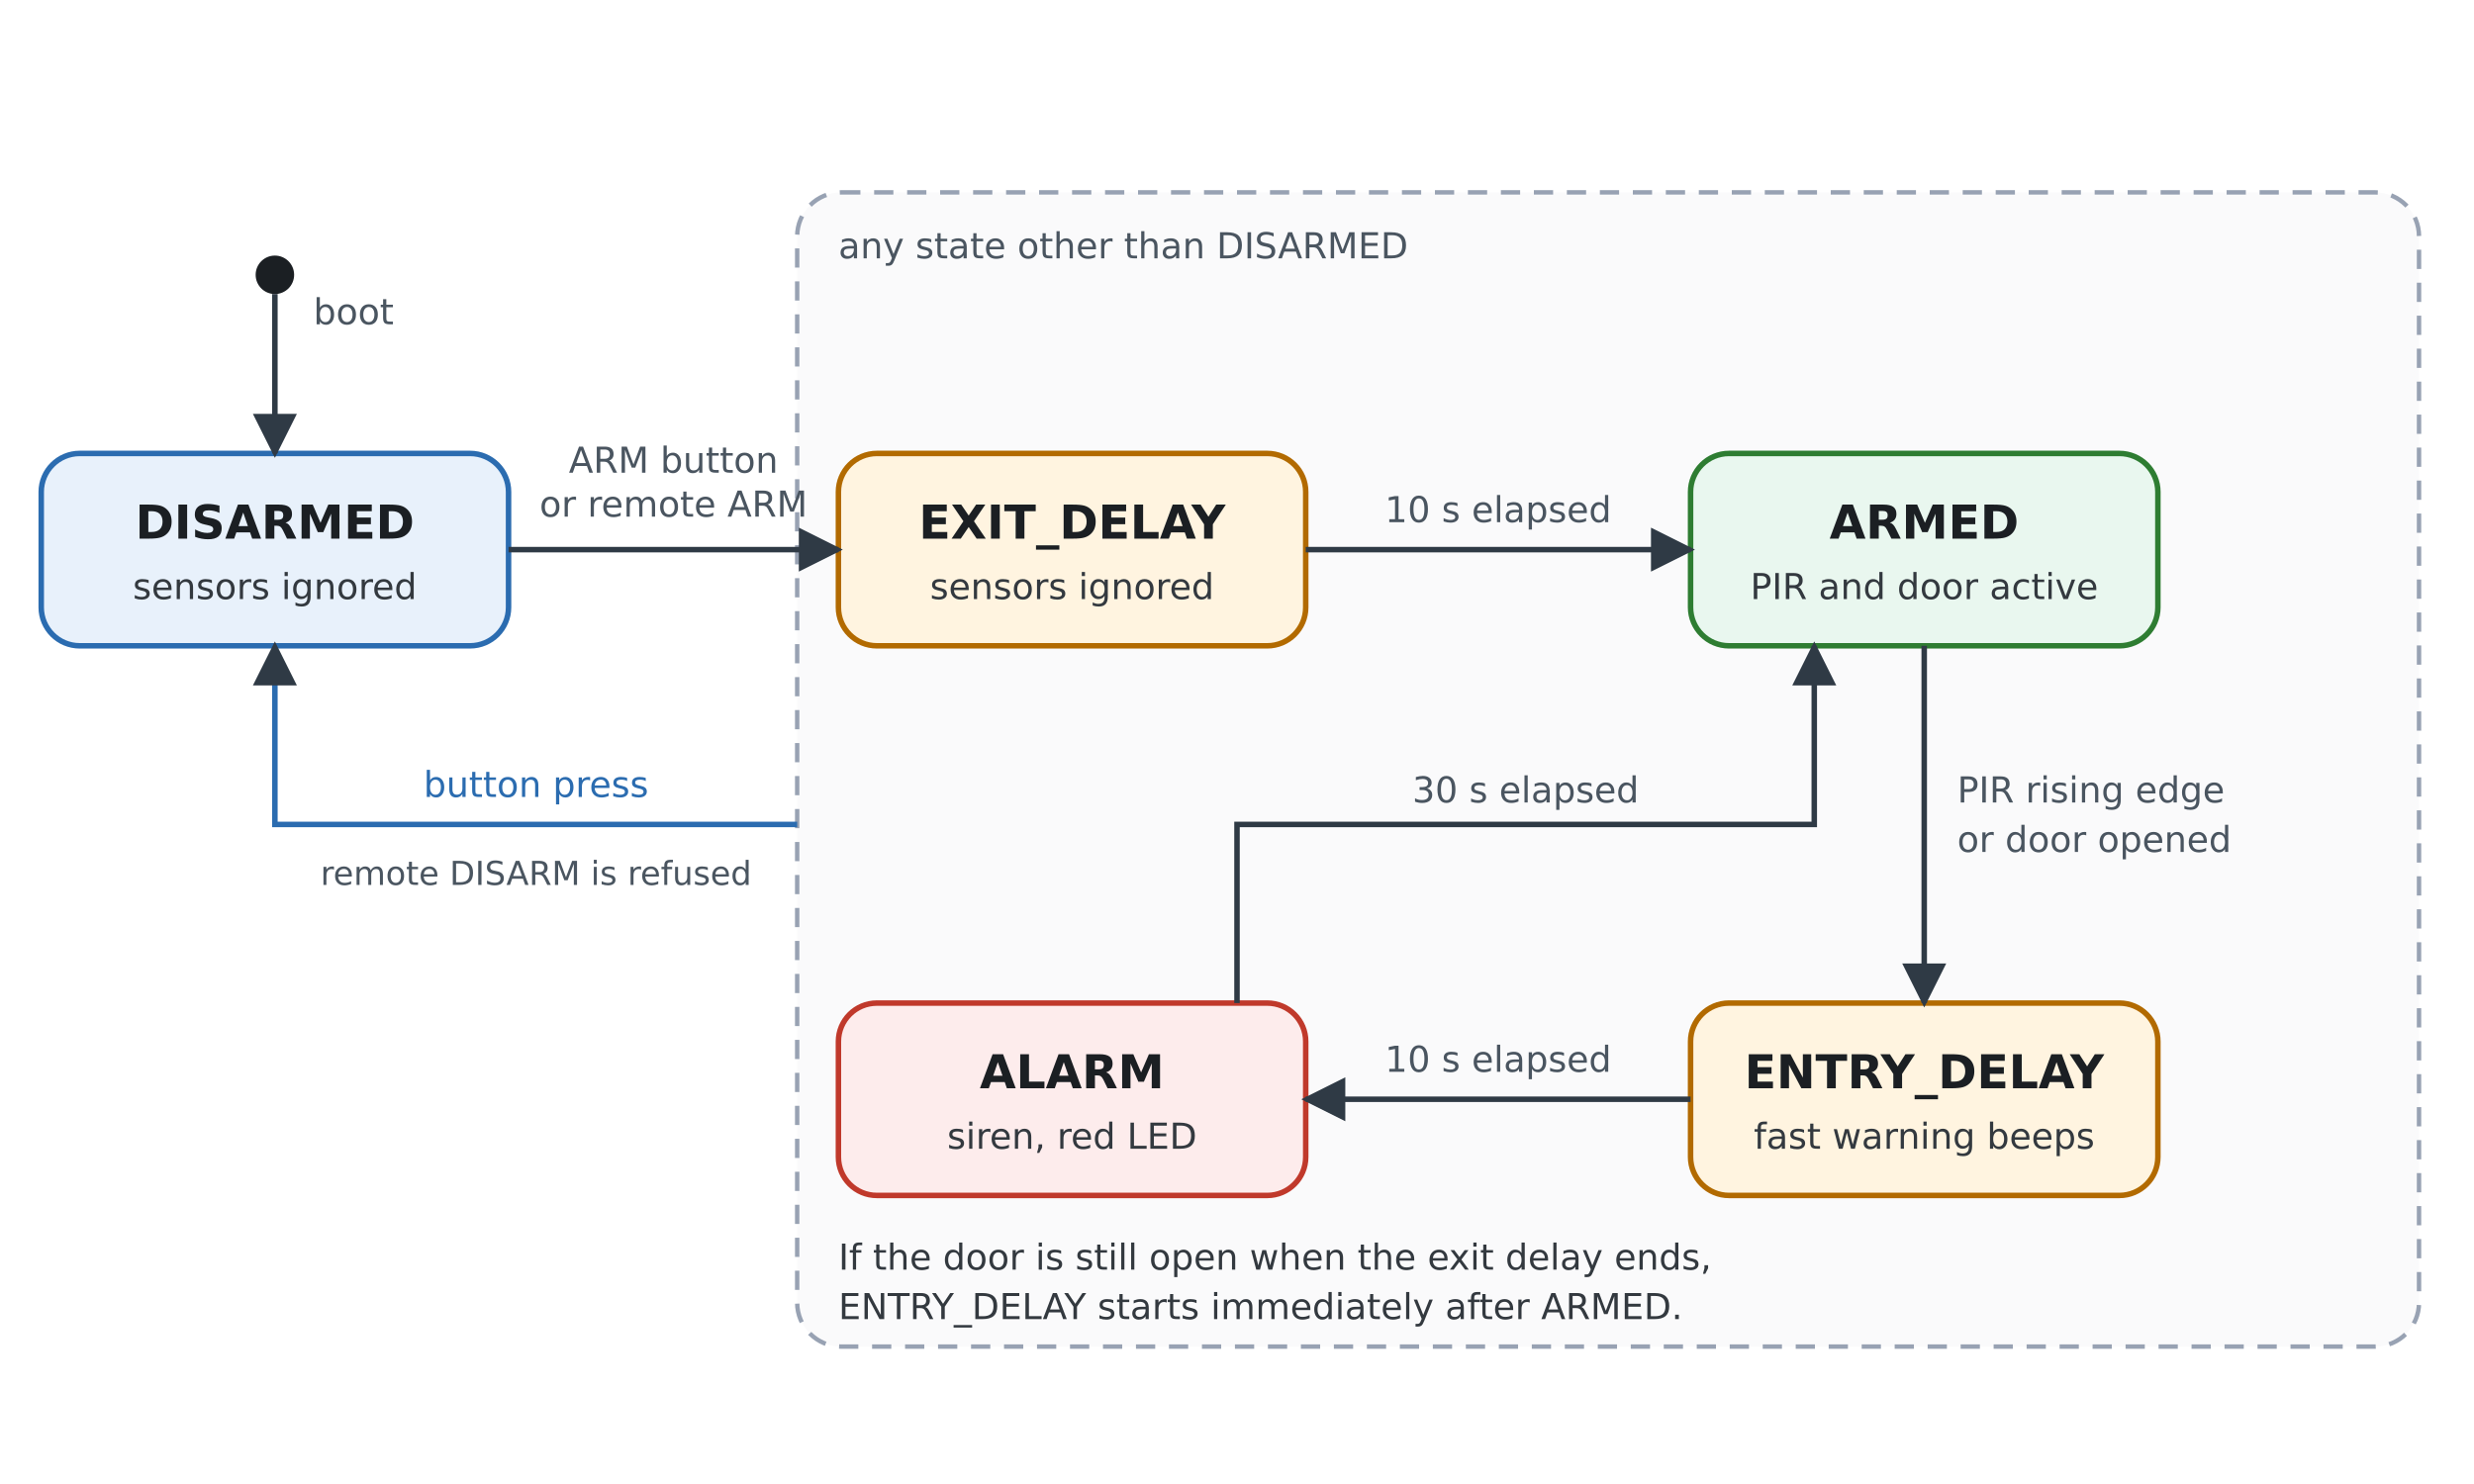
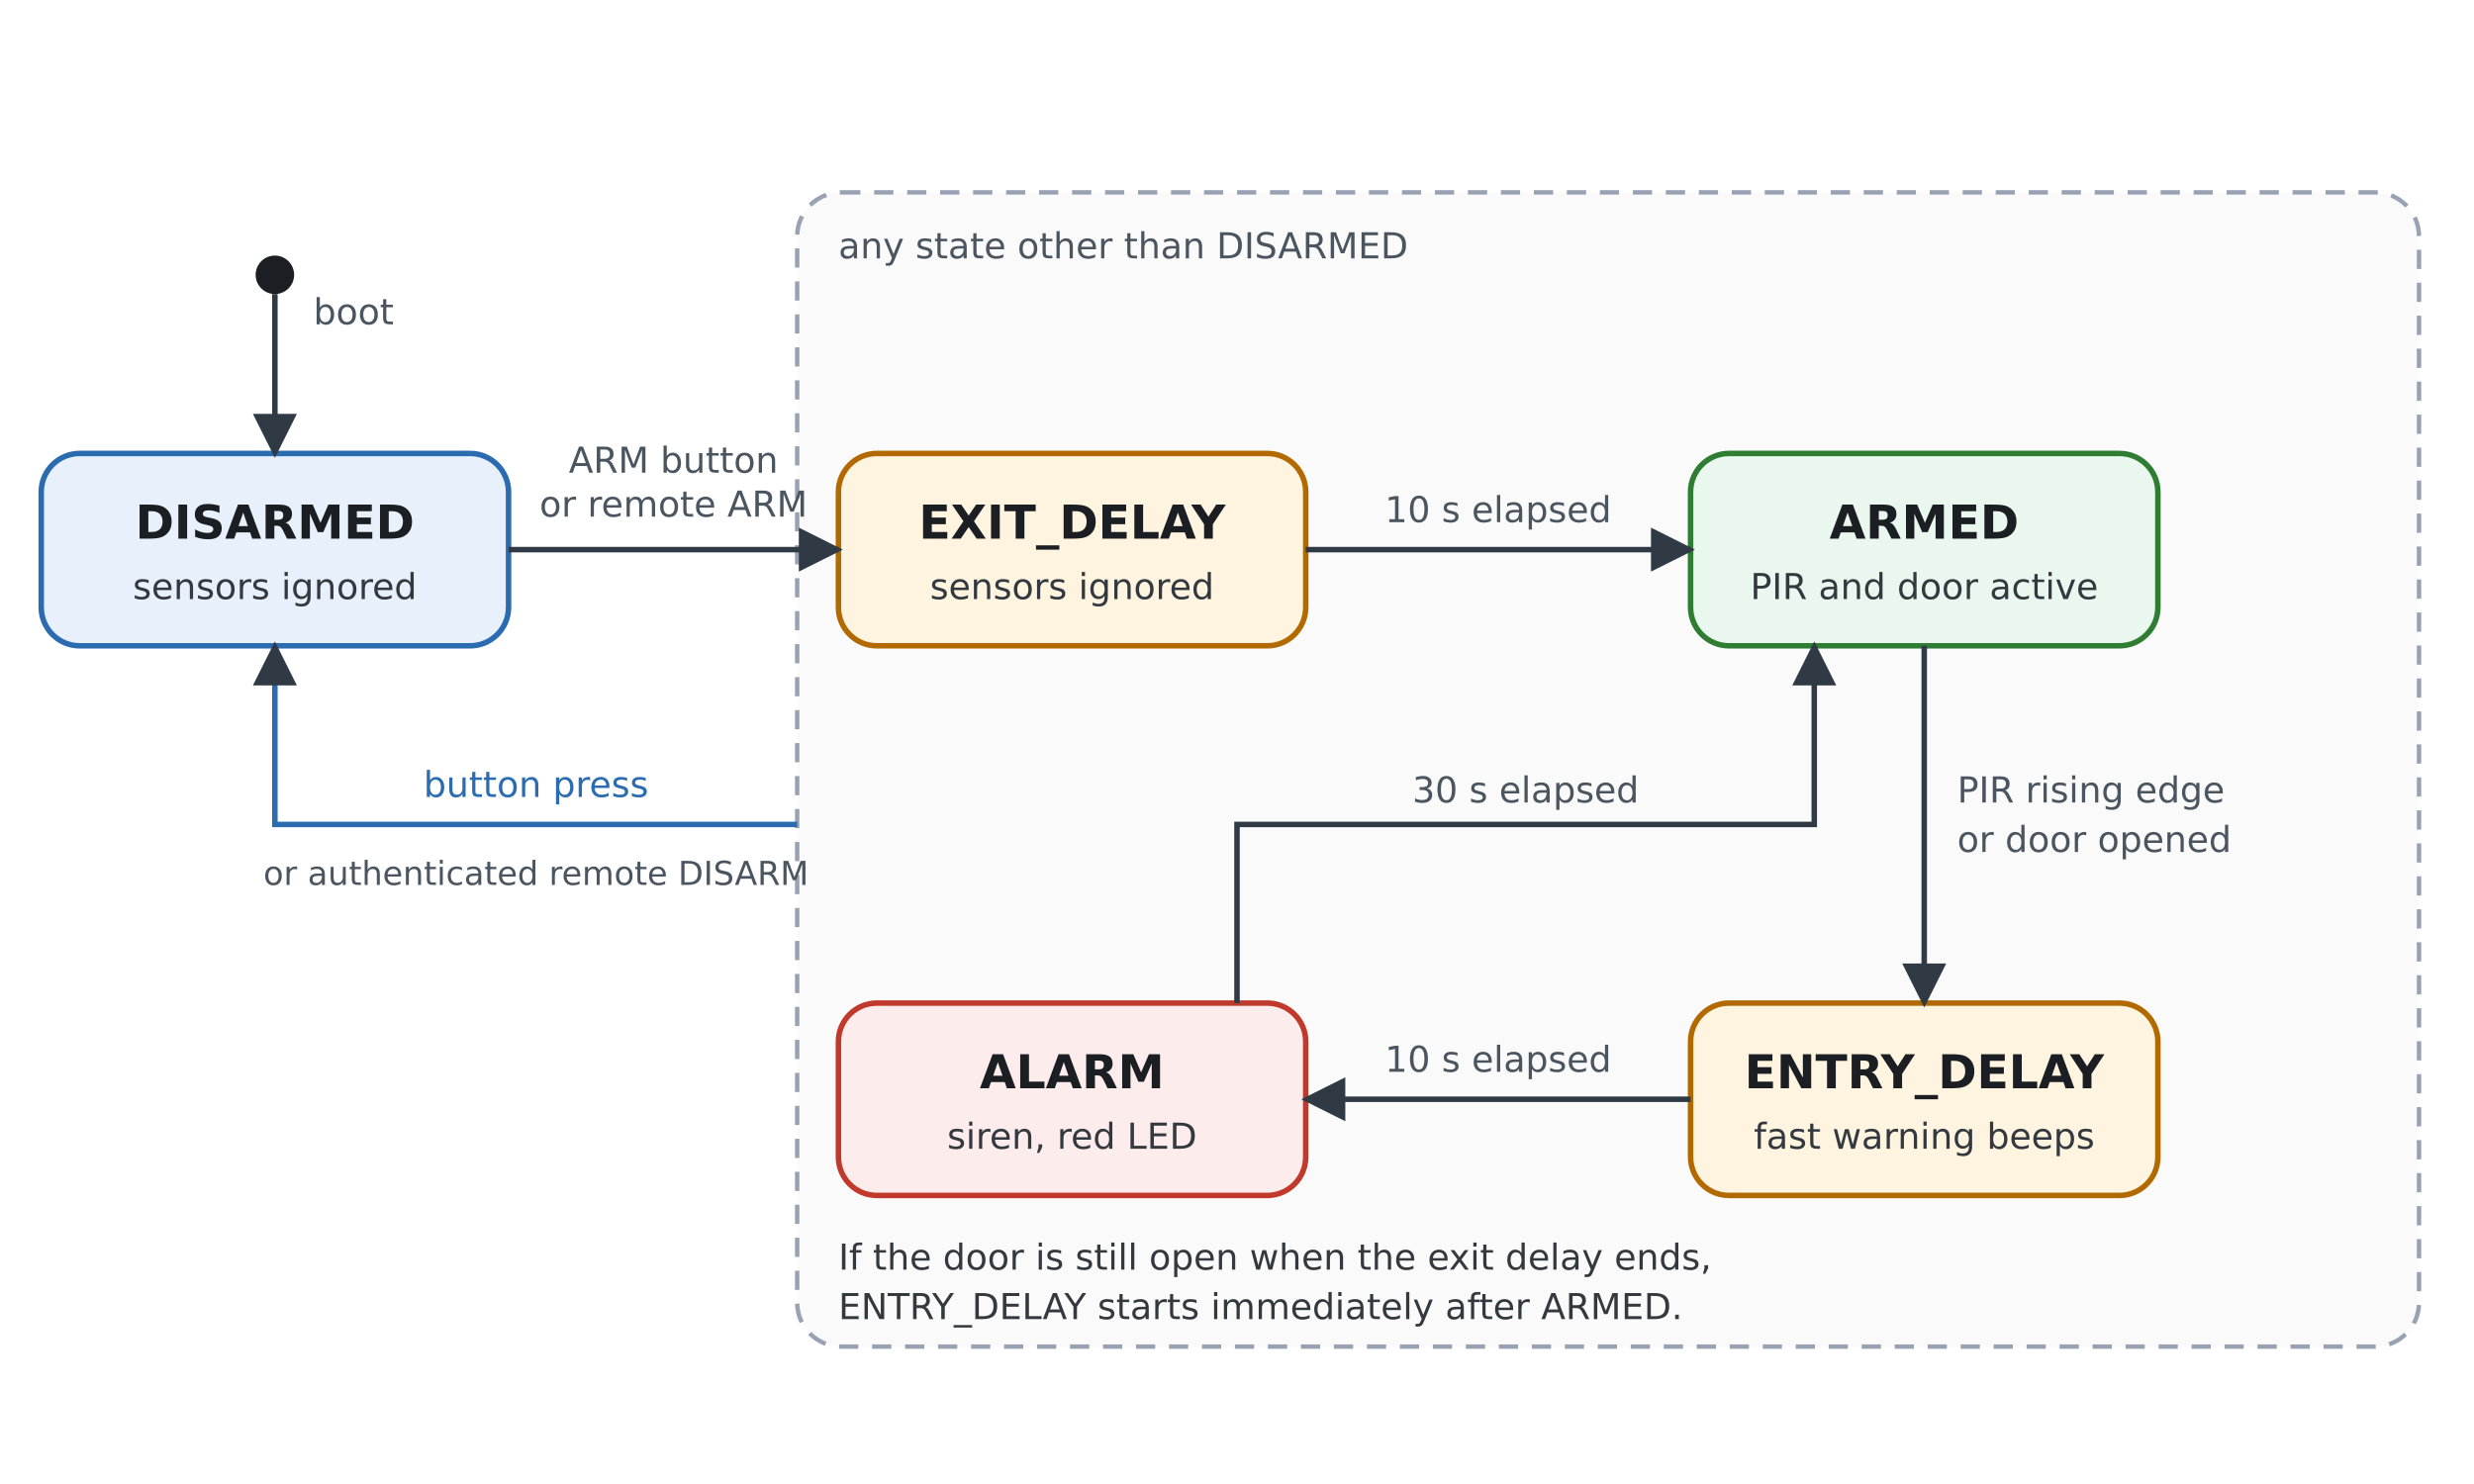
<svg xmlns="http://www.w3.org/2000/svg" width="900" height="540" viewBox="0 0 900 540" font-family="DejaVu Sans, Arial, Helvetica, sans-serif">
  <rect width="100%" height="100%" fill="#FFFFFF" />
  <defs>
    <marker id="arr" viewBox="0 0 10 10" refX="9" refY="5" markerWidth="8" markerHeight="8" orient="auto">
      <path d="M0 0 L10 5 L0 10 z" fill="#2F3A45" />
    </marker>
    <marker id="arrs" viewBox="0 0 10 10" refX="1" refY="5" markerWidth="8" markerHeight="8" orient="auto-start-reverse">
      <path d="M0 0 L10 5 L0 10 z" fill="#2F3A45" />
    </marker>
  </defs>
  <rect x="290" y="70" width="590" height="420" rx="16" fill="#FAFAFB" stroke="#98A2B3" stroke-width="1.6" stroke-dasharray="7 5" />
  <text x="305" y="94" font-size="13" font-weight="normal" text-anchor="start" fill="#4A5560">any state other than DISARMED</text>
  <rect x="15.0" y="165.0" width="170" height="70" rx="14" fill="#E8F1FB" stroke="#2B6CB0" stroke-width="2" />
  <text x="100" y="196" font-size="17" font-weight="bold" text-anchor="middle" fill="#1B1F23">DISARMED</text>
  <text x="100" y="218" font-size="13" font-weight="normal" text-anchor="middle" fill="#33393F">sensors ignored</text>
  <rect x="305.0" y="165.0" width="170" height="70" rx="14" fill="#FFF4E0" stroke="#B26A00" stroke-width="2" />
  <text x="390" y="196" font-size="17" font-weight="bold" text-anchor="middle" fill="#1B1F23">EXIT_DELAY</text>
  <text x="390" y="218" font-size="13" font-weight="normal" text-anchor="middle" fill="#33393F">sensors ignored</text>
  <rect x="615.0" y="165.0" width="170" height="70" rx="14" fill="#E9F7EF" stroke="#2E7D32" stroke-width="2" />
  <text x="700" y="196" font-size="17" font-weight="bold" text-anchor="middle" fill="#1B1F23">ARMED</text>
  <text x="700" y="218" font-size="13" font-weight="normal" text-anchor="middle" fill="#33393F">PIR and door active</text>
  <rect x="615.0" y="365.0" width="170" height="70" rx="14" fill="#FFF4E0" stroke="#B26A00" stroke-width="2" />
  <text x="700" y="396" font-size="17" font-weight="bold" text-anchor="middle" fill="#1B1F23">ENTRY_DELAY</text>
  <text x="700" y="418" font-size="13" font-weight="normal" text-anchor="middle" fill="#33393F">fast warning beeps</text>
  <rect x="305.0" y="365.0" width="170" height="70" rx="14" fill="#FDECEC" stroke="#C0392B" stroke-width="2" />
  <text x="390" y="396" font-size="17" font-weight="bold" text-anchor="middle" fill="#1B1F23">ALARM</text>
  <text x="390" y="418" font-size="13" font-weight="normal" text-anchor="middle" fill="#33393F">siren, red LED</text>
  <circle cx="100" cy="100" r="7" fill="#1B1F23" />
  <path d="M100 107 L100 165" fill="none" stroke="#2F3A45" stroke-width="2" marker-end="url(#arr)" />
  <text x="114" y="118" font-size="13" font-weight="normal" text-anchor="start" fill="#4A5560">boot</text>
  <path d="M185 200 L305 200" fill="none" stroke="#2F3A45" stroke-width="2" marker-end="url(#arr)" />
  <text x="245" y="172" font-size="13" font-weight="normal" text-anchor="middle" fill="#4A5560">ARM button</text>
  <text x="245" y="188" font-size="13" font-weight="normal" text-anchor="middle" fill="#4A5560">or remote ARM</text>
  <path d="M475 200 L615 200" fill="none" stroke="#2F3A45" stroke-width="2" marker-end="url(#arr)" />
  <text x="545" y="190" font-size="13" font-weight="normal" text-anchor="middle" fill="#4A5560">10 s elapsed</text>
  <path d="M700 235 L700 365" fill="none" stroke="#2F3A45" stroke-width="2" marker-end="url(#arr)" />
  <text x="712" y="292" font-size="13" font-weight="normal" text-anchor="start" fill="#4A5560">PIR rising edge</text>
  <text x="712" y="310" font-size="13" font-weight="normal" text-anchor="start" fill="#4A5560">or door opened</text>
  <path d="M615 400 L475 400" fill="none" stroke="#2F3A45" stroke-width="2" marker-end="url(#arr)" />
  <text x="545" y="390" font-size="13" font-weight="normal" text-anchor="middle" fill="#4A5560">10 s elapsed</text>
  <path d="M450 365 L450 300 L660 300 L660 235" fill="none" stroke="#2F3A45" stroke-width="2" marker-end="url(#arr)" />
  <text x="555" y="292" font-size="13" font-weight="normal" text-anchor="middle" fill="#4A5560">30 s elapsed</text>
  <path d="M290 300 L100 300 L100 235" fill="none" stroke="#2B6CB0" stroke-width="2" marker-end="url(#arr)" />
  <text x="195" y="290" font-size="13" font-weight="normal" text-anchor="middle" fill="#2B6CB0">button press</text>
-   <text x="195" y="322" font-size="12" font-weight="normal" text-anchor="middle" fill="#4A5560">remote DISARM is refused</text>
+   <text x="195" y="322" font-size="12" font-weight="normal" text-anchor="middle" fill="#4A5560">or authenticated remote DISARM</text>
  <text x="305" y="462" font-size="13" font-weight="normal" text-anchor="start" fill="#33393F">If the door is still open when the exit delay ends,</text>
  <text x="305" y="480" font-size="13" font-weight="normal" text-anchor="start" fill="#33393F">ENTRY_DELAY starts immediately after ARMED.</text>
</svg>
